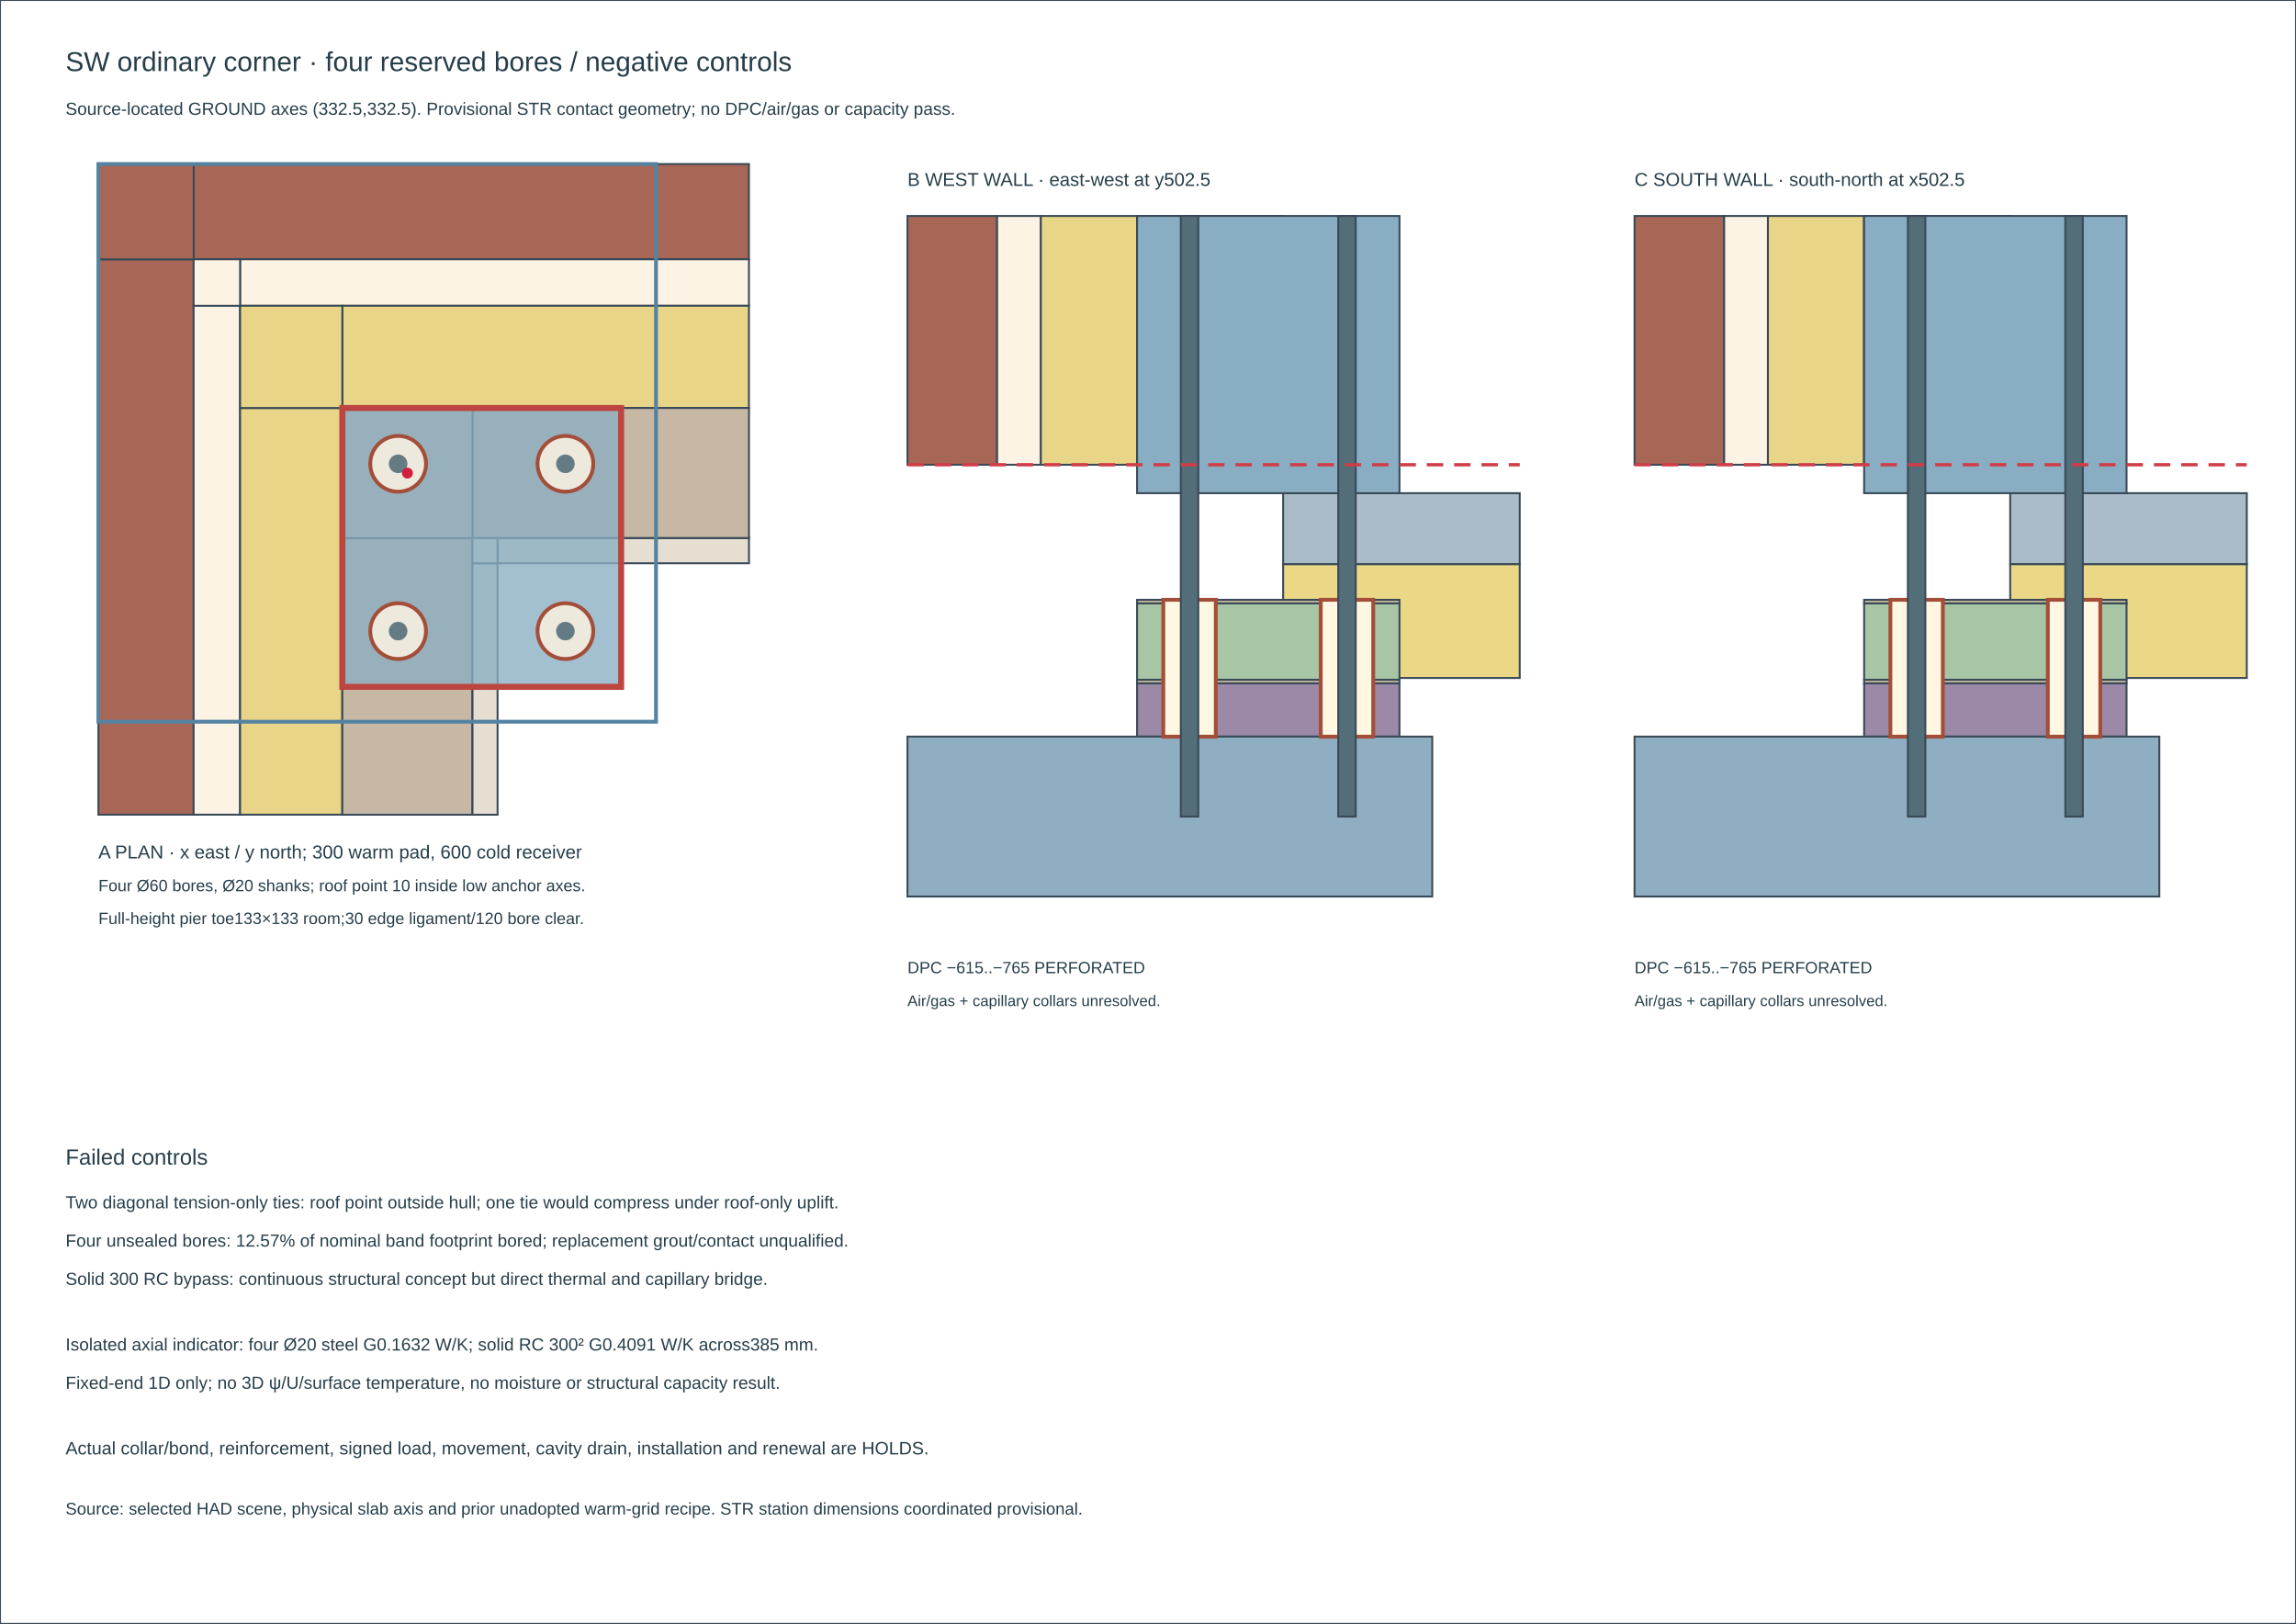
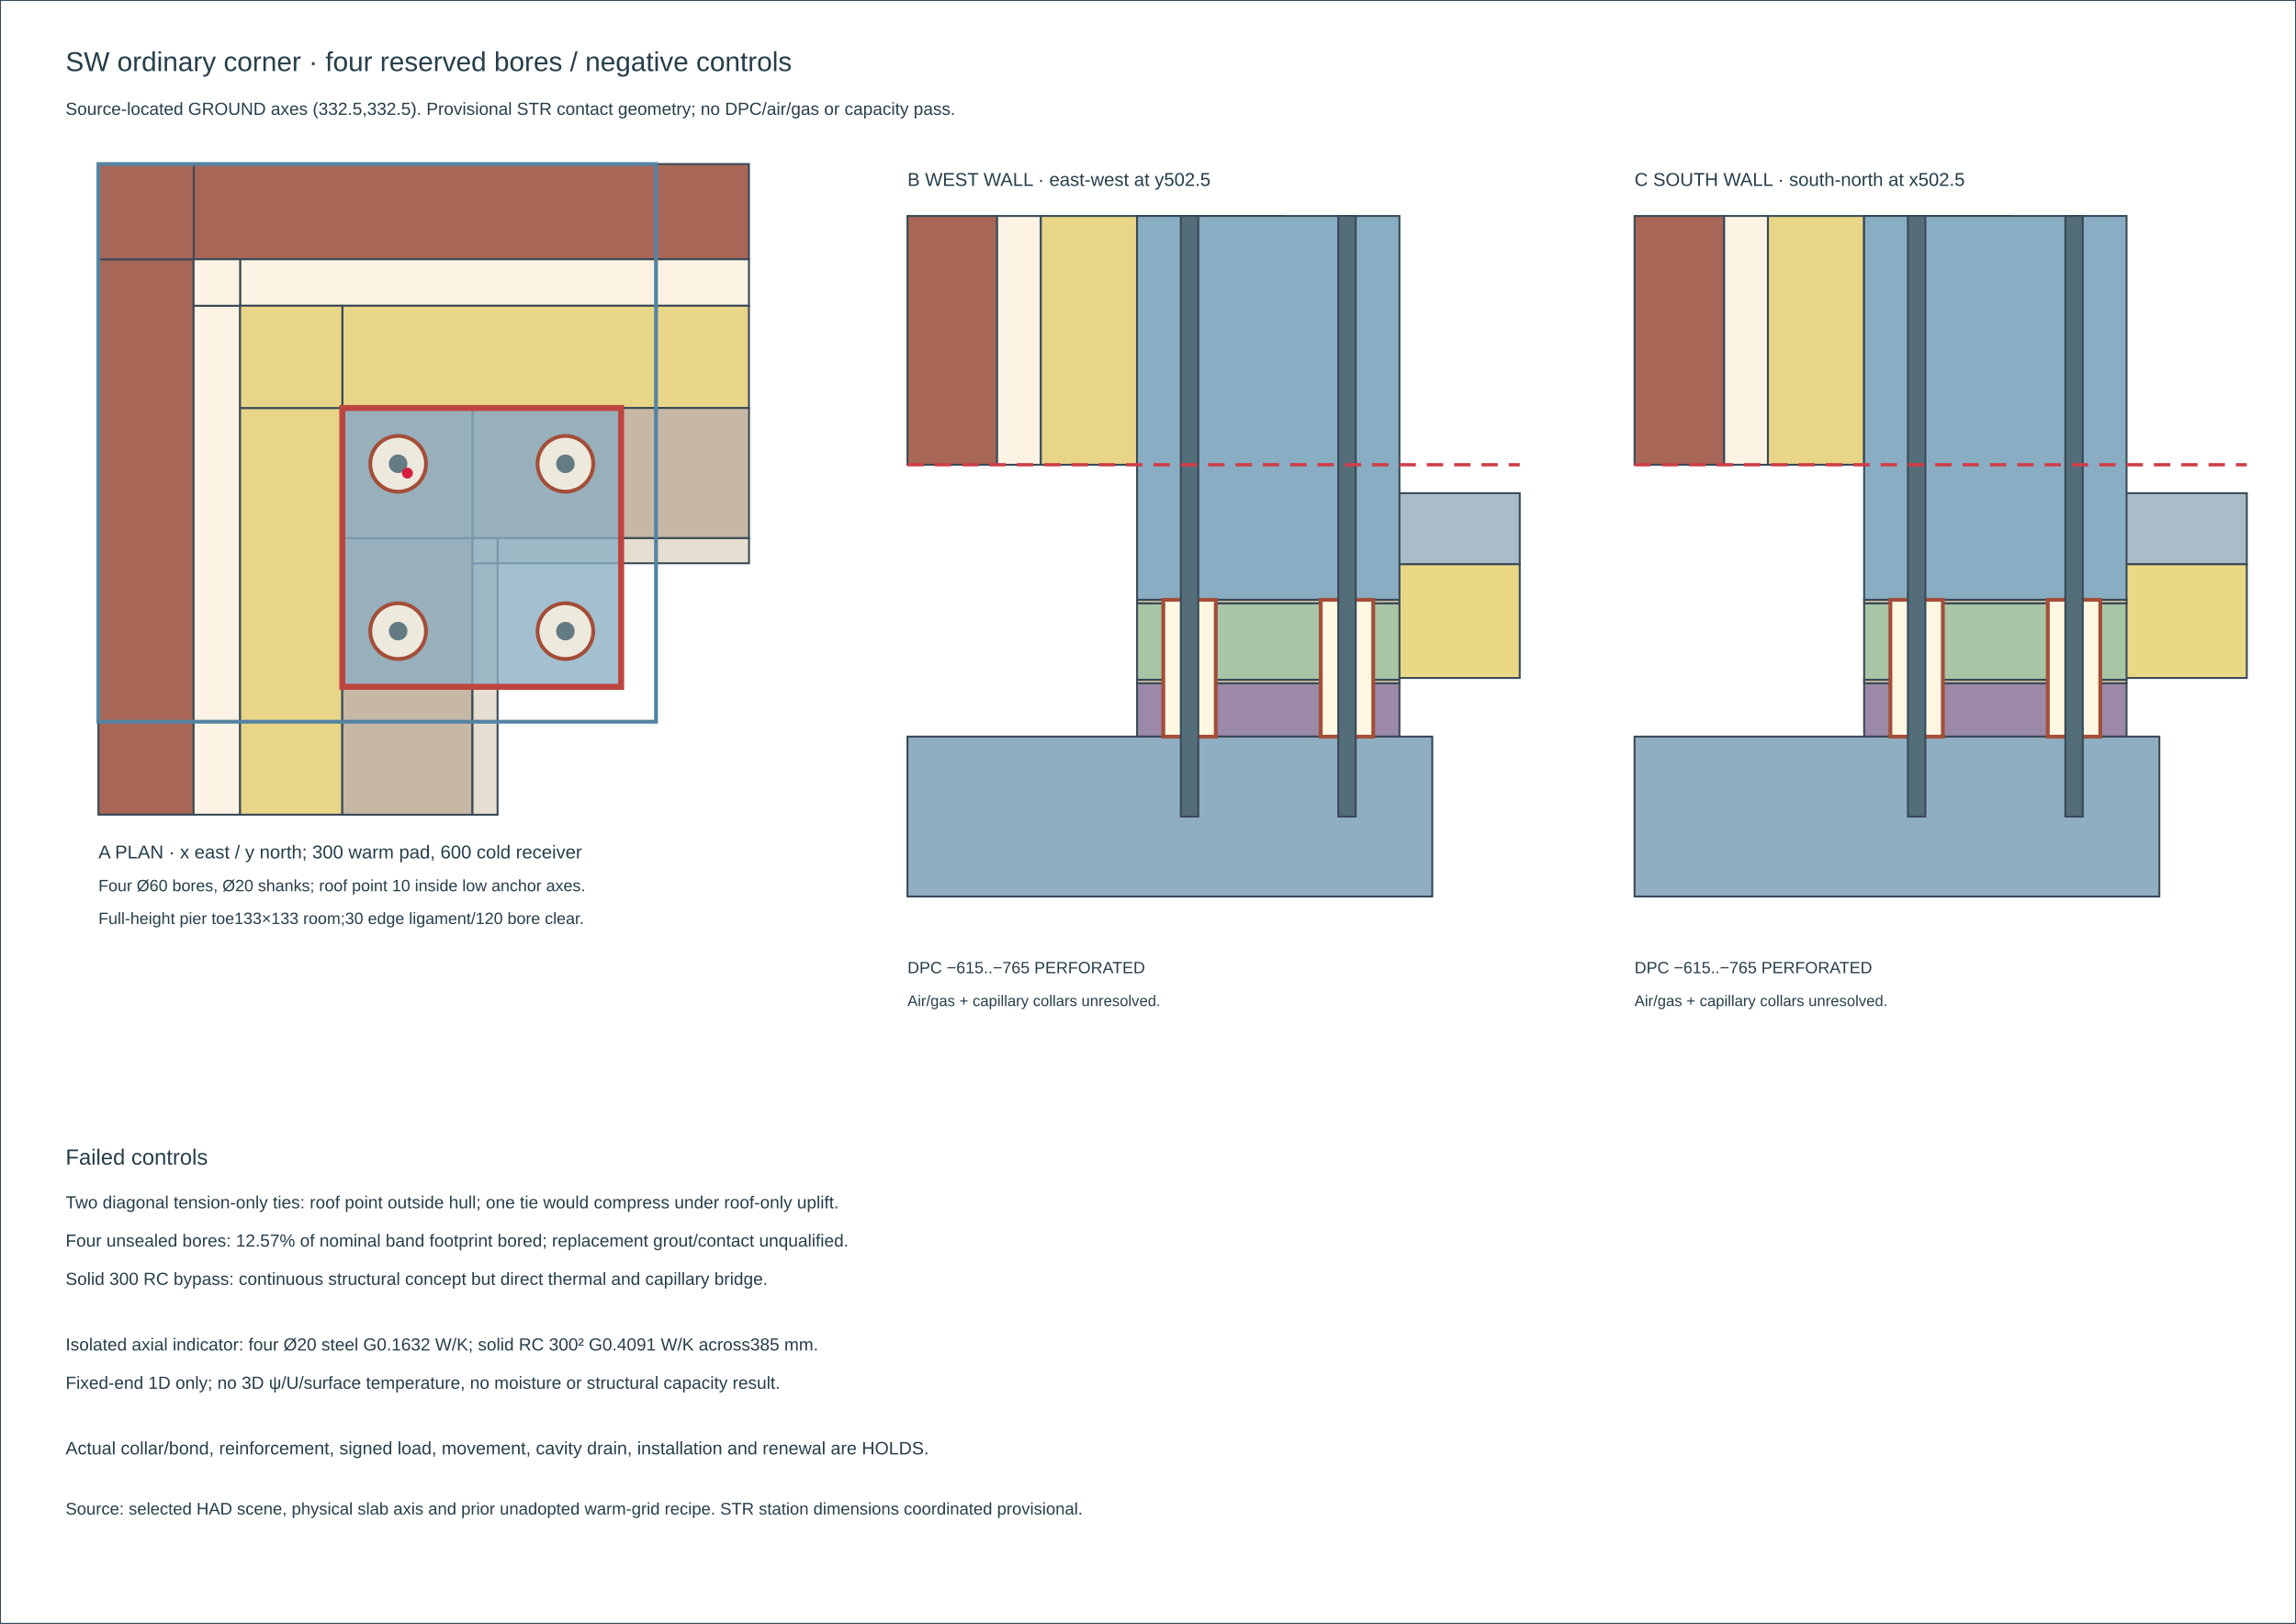
<svg xmlns="http://www.w3.org/2000/svg" width="420mm" height="297mm" viewBox="0 0 420 297">
  <rect x="0.00" y="0.00" width="420.00" height="297.00" fill="#fff" stroke="#394957" stroke-width="0.35" />
  <g font-family="Arial,sans-serif">
    <text x="12.00" y="13.00" font-size="5" fill="#263e4a">SW ordinary corner · four reserved bores / negative controls</text>
    <text x="12.00" y="21.00" font-size="3.2" fill="#263e4a">Source-located GROUND axes (332.5,332.5). Provisional STR contact geometry; no DPC/air/gas or capacity pass.</text>
    <rect x="18.00" y="47.42" width="17.43" height="101.58" fill="#a86657" stroke="#394957" stroke-width="0.35" />
    <rect x="35.42" y="30.00" width="101.58" height="17.43" fill="#a86657" stroke="#394957" stroke-width="0.35" />
    <rect x="18.00" y="30.00" width="17.43" height="17.43" fill="#a86657" stroke="#394957" stroke-width="0.35" />
    <rect x="35.42" y="55.92" width="8.50" height="93.08" fill="#fcf3e4" stroke="#394957" stroke-width="0.35" />
    <rect x="43.92" y="47.42" width="93.08" height="8.50" fill="#fcf3e4" stroke="#394957" stroke-width="0.35" />
    <rect x="35.42" y="47.42" width="8.50" height="8.50" fill="#fcf3e4" stroke="#394957" stroke-width="0.35" />
    <rect x="43.92" y="74.62" width="18.70" height="74.38" fill="#e8d588" stroke="#394957" stroke-width="0.35" />
    <rect x="62.62" y="55.92" width="74.38" height="18.70" fill="#e8d588" stroke="#394957" stroke-width="0.35" />
    <rect x="43.92" y="55.92" width="18.70" height="18.70" fill="#e8d588" stroke="#394957" stroke-width="0.35" />
    <rect x="62.62" y="98.43" width="23.80" height="50.58" fill="#c7b8a6" stroke="#394957" stroke-width="0.35" />
    <rect x="86.43" y="74.62" width="50.58" height="23.80" fill="#c7b8a6" stroke="#394957" stroke-width="0.35" />
    <rect x="62.62" y="74.62" width="23.80" height="23.80" fill="#c7b8a6" stroke="#394957" stroke-width="0.35" />
    <rect x="86.43" y="103.02" width="4.59" height="45.99" fill="#e5ded1" stroke="#394957" stroke-width="0.35" />
    <rect x="91.02" y="98.43" width="45.99" height="4.59" fill="#e5ded1" stroke="#394957" stroke-width="0.35" />
    <rect x="86.43" y="98.43" width="4.59" height="4.59" fill="#e5ded1" stroke="#394957" stroke-width="0.35" />
    <rect x="62.62" y="74.62" width="51.00" height="51.00" fill="#89aec3" fill-opacity=".78" stroke="#bd453f" stroke-width="1.1" />
    <rect x="18.00" y="30.00" width="102.00" height="102.00" fill="none" stroke="#5483a2" stroke-width="0.7" />
    <circle cx="72.83" cy="84.83" r="5.10" fill="#eee9dd" stroke="#a34e39" stroke-width=".7" />
    <circle cx="72.83" cy="84.83" r="1.70" fill="#657b83" />
    <circle cx="72.83" cy="115.43" r="5.10" fill="#eee9dd" stroke="#a34e39" stroke-width=".7" />
    <circle cx="72.83" cy="115.43" r="1.70" fill="#657b83" />
    <circle cx="103.43" cy="84.83" r="5.10" fill="#eee9dd" stroke="#a34e39" stroke-width=".7" />
    <circle cx="103.43" cy="84.83" r="1.70" fill="#657b83" />
    <circle cx="103.43" cy="115.43" r="5.10" fill="#eee9dd" stroke="#a34e39" stroke-width=".7" />
    <circle cx="103.43" cy="115.43" r="1.70" fill="#657b83" />
    <circle cx="74.53" cy="86.53" r="1" fill="#d41e3d" />
    <text x="18.00" y="157.00" font-size="3.4" fill="#263e4a">A  PLAN · x east / y north; 300 warm pad, 600 cold receiver</text>
    <text x="18.00" y="163.00" font-size="3" fill="#263e4a">Four Ø60 bores, Ø20 shanks; roof point 10 inside low anchor axes.</text>
    <text x="18.00" y="169.00" font-size="3" fill="#263e4a">Full-height pier toe133×133 room;30 edge ligament/120 bore clear.</text>
    <text x="166.00" y="34.00" font-size="3.4" fill="#263e4a">B  WEST WALL · east-west at y502.5</text>
    <rect x="166.00" y="39.50" width="16.40" height="45.50" fill="#a86657" stroke="#394957" stroke-width="0.35" />
    <rect x="182.40" y="39.50" width="8.00" height="45.50" fill="#fcf3e4" stroke="#394957" stroke-width="0.35" />
    <rect x="190.40" y="39.50" width="17.60" height="45.50" fill="#e8d588" stroke="#394957" stroke-width="0.35" />
    <rect x="208.00" y="39.50" width="22.40" height="45.50" fill="#c7b8a6" stroke="#394957" stroke-width="0.35" />
    <rect x="230.40" y="39.50" width="4.32" height="45.50" fill="#e5ded1" stroke="#394957" stroke-width="0.35" />
    <rect x="234.72" y="90.20" width="43.28" height="13.00" fill="#a9bcc7" stroke="#394957" stroke-width="0.35" />
    <rect x="234.72" y="103.20" width="43.28" height="20.80" fill="#ead886" stroke="#394957" stroke-width="0.35" />
-     <rect x="208.00" y="39.50" width="48.00" height="50.70" fill="#89aec3" stroke="#394957" stroke-width="0.35" />
+     <rect x="208.00" y="39.50" width="48.00" height="70.20" fill="#89aec3" stroke="#394957" stroke-width="0.35" />
    <rect x="208.00" y="110.35" width="48.00" height="13.97" fill="#a8c6a5" stroke="#394957" stroke-width="0.35" />
    <rect x="208.00" y="124.97" width="48.00" height="9.75" fill="#9b89a7" stroke="#394957" stroke-width="0.35" />
    <rect x="166.00" y="134.72" width="96.00" height="29.25" fill="#90aec1" stroke="#394957" stroke-width="0.35" />
    <rect x="208.00" y="109.70" width="48.00" height="0.65" fill="#c4b99e" stroke="#394957" stroke-width="0.35" />
    <rect x="208.00" y="124.33" width="48.00" height="0.65" fill="#c4b99e" stroke="#394957" stroke-width="0.35" />
    <rect x="212.80" y="109.70" width="9.60" height="25.03" fill="#fff7e1" stroke="#a34e39" stroke-width="0.7" />
    <rect x="216.00" y="39.50" width="3.20" height="109.85" fill="#536e79" stroke="#394957" stroke-width="0.35" />
    <rect x="241.60" y="109.70" width="9.60" height="25.03" fill="#fff7e1" stroke="#a34e39" stroke-width="0.7" />
    <rect x="244.80" y="39.50" width="3.20" height="109.85" fill="#536e79" stroke="#394957" stroke-width="0.35" />
    <path d="M166.00,85.00 L278.00,85.00" fill="none" stroke="#cf3d47" stroke-width="0.6" stroke-dasharray="3,2" />
    <text x="166.00" y="178.00" font-size="3" fill="#263e4a">DPC −615..−765 PERFORATED</text>
    <text x="166.00" y="184.00" font-size="2.8" fill="#263e4a">Air/gas + capillary collars unresolved.</text>
    <text x="299.00" y="34.00" font-size="3.4" fill="#263e4a">C  SOUTH WALL · south-north at x502.5</text>
    <rect x="299.00" y="39.50" width="16.40" height="45.50" fill="#a86657" stroke="#394957" stroke-width="0.35" />
    <rect x="315.40" y="39.50" width="8.00" height="45.50" fill="#fcf3e4" stroke="#394957" stroke-width="0.35" />
    <rect x="323.40" y="39.50" width="17.60" height="45.50" fill="#e8d588" stroke="#394957" stroke-width="0.35" />
    <rect x="341.00" y="39.50" width="22.40" height="45.50" fill="#c7b8a6" stroke="#394957" stroke-width="0.35" />
    <rect x="363.40" y="39.50" width="4.32" height="45.50" fill="#e5ded1" stroke="#394957" stroke-width="0.35" />
    <rect x="367.72" y="90.20" width="43.28" height="13.00" fill="#a9bcc7" stroke="#394957" stroke-width="0.35" />
    <rect x="367.72" y="103.20" width="43.28" height="20.80" fill="#ead886" stroke="#394957" stroke-width="0.35" />
-     <rect x="341.00" y="39.50" width="48.00" height="50.70" fill="#89aec3" stroke="#394957" stroke-width="0.35" />
+     <rect x="341.00" y="39.50" width="48.00" height="70.20" fill="#89aec3" stroke="#394957" stroke-width="0.35" />
    <rect x="341.00" y="110.35" width="48.00" height="13.97" fill="#a8c6a5" stroke="#394957" stroke-width="0.35" />
    <rect x="341.00" y="124.97" width="48.00" height="9.75" fill="#9b89a7" stroke="#394957" stroke-width="0.35" />
    <rect x="299.00" y="134.72" width="96.00" height="29.25" fill="#90aec1" stroke="#394957" stroke-width="0.35" />
    <rect x="341.00" y="109.70" width="48.00" height="0.65" fill="#c4b99e" stroke="#394957" stroke-width="0.35" />
    <rect x="341.00" y="124.33" width="48.00" height="0.65" fill="#c4b99e" stroke="#394957" stroke-width="0.35" />
    <rect x="345.80" y="109.70" width="9.60" height="25.03" fill="#fff7e1" stroke="#a34e39" stroke-width="0.7" />
    <rect x="349.00" y="39.50" width="3.20" height="109.85" fill="#536e79" stroke="#394957" stroke-width="0.35" />
    <rect x="374.60" y="109.70" width="9.60" height="25.03" fill="#fff7e1" stroke="#a34e39" stroke-width="0.7" />
    <rect x="377.80" y="39.50" width="3.20" height="109.85" fill="#536e79" stroke="#394957" stroke-width="0.35" />
    <path d="M299.00,85.00 L411.00,85.00" fill="none" stroke="#cf3d47" stroke-width="0.6" stroke-dasharray="3,2" />
    <text x="299.00" y="178.00" font-size="3" fill="#263e4a">DPC −615..−765 PERFORATED</text>
    <text x="299.00" y="184.00" font-size="2.8" fill="#263e4a">Air/gas + capillary collars unresolved.</text>
    <text x="12.00" y="213.00" font-size="4" fill="#263e4a">Failed controls</text>
    <text x="12.00" y="221.00" font-size="3.2" fill="#263e4a">Two diagonal tension-only ties: roof point outside hull; one tie would compress under roof-only uplift.</text>
    <text x="12.00" y="228.00" font-size="3.2" fill="#263e4a">Four unsealed bores: 12.57% of nominal band footprint bored; replacement grout/contact unqualified.</text>
    <text x="12.00" y="235.00" font-size="3.2" fill="#263e4a">Solid 300 RC bypass: continuous structural concept but direct thermal and capillary bridge.</text>
    <text x="12.00" y="247.00" font-size="3.2" fill="#263e4a">Isolated axial indicator: four Ø20 steel G0.1632 W/K; solid RC 300² G0.4091 W/K across385 mm.</text>
    <text x="12.00" y="254.00" font-size="3.2" fill="#263e4a">Fixed-end 1D only; no 3D ψ/U/surface temperature, no moisture or structural capacity result.</text>
    <text x="12.00" y="266.00" font-size="3.3" fill="#263e4a">Actual collar/bond, reinforcement, signed load, movement, cavity drain, installation and renewal are HOLDS.</text>
    <text x="12.00" y="277.00" font-size="3.1" fill="#263e4a">Source: selected HAD scene, physical slab axis and prior unadopted warm-grid recipe. STR station dimensions coordinated provisional.</text>
  </g>
</svg>
